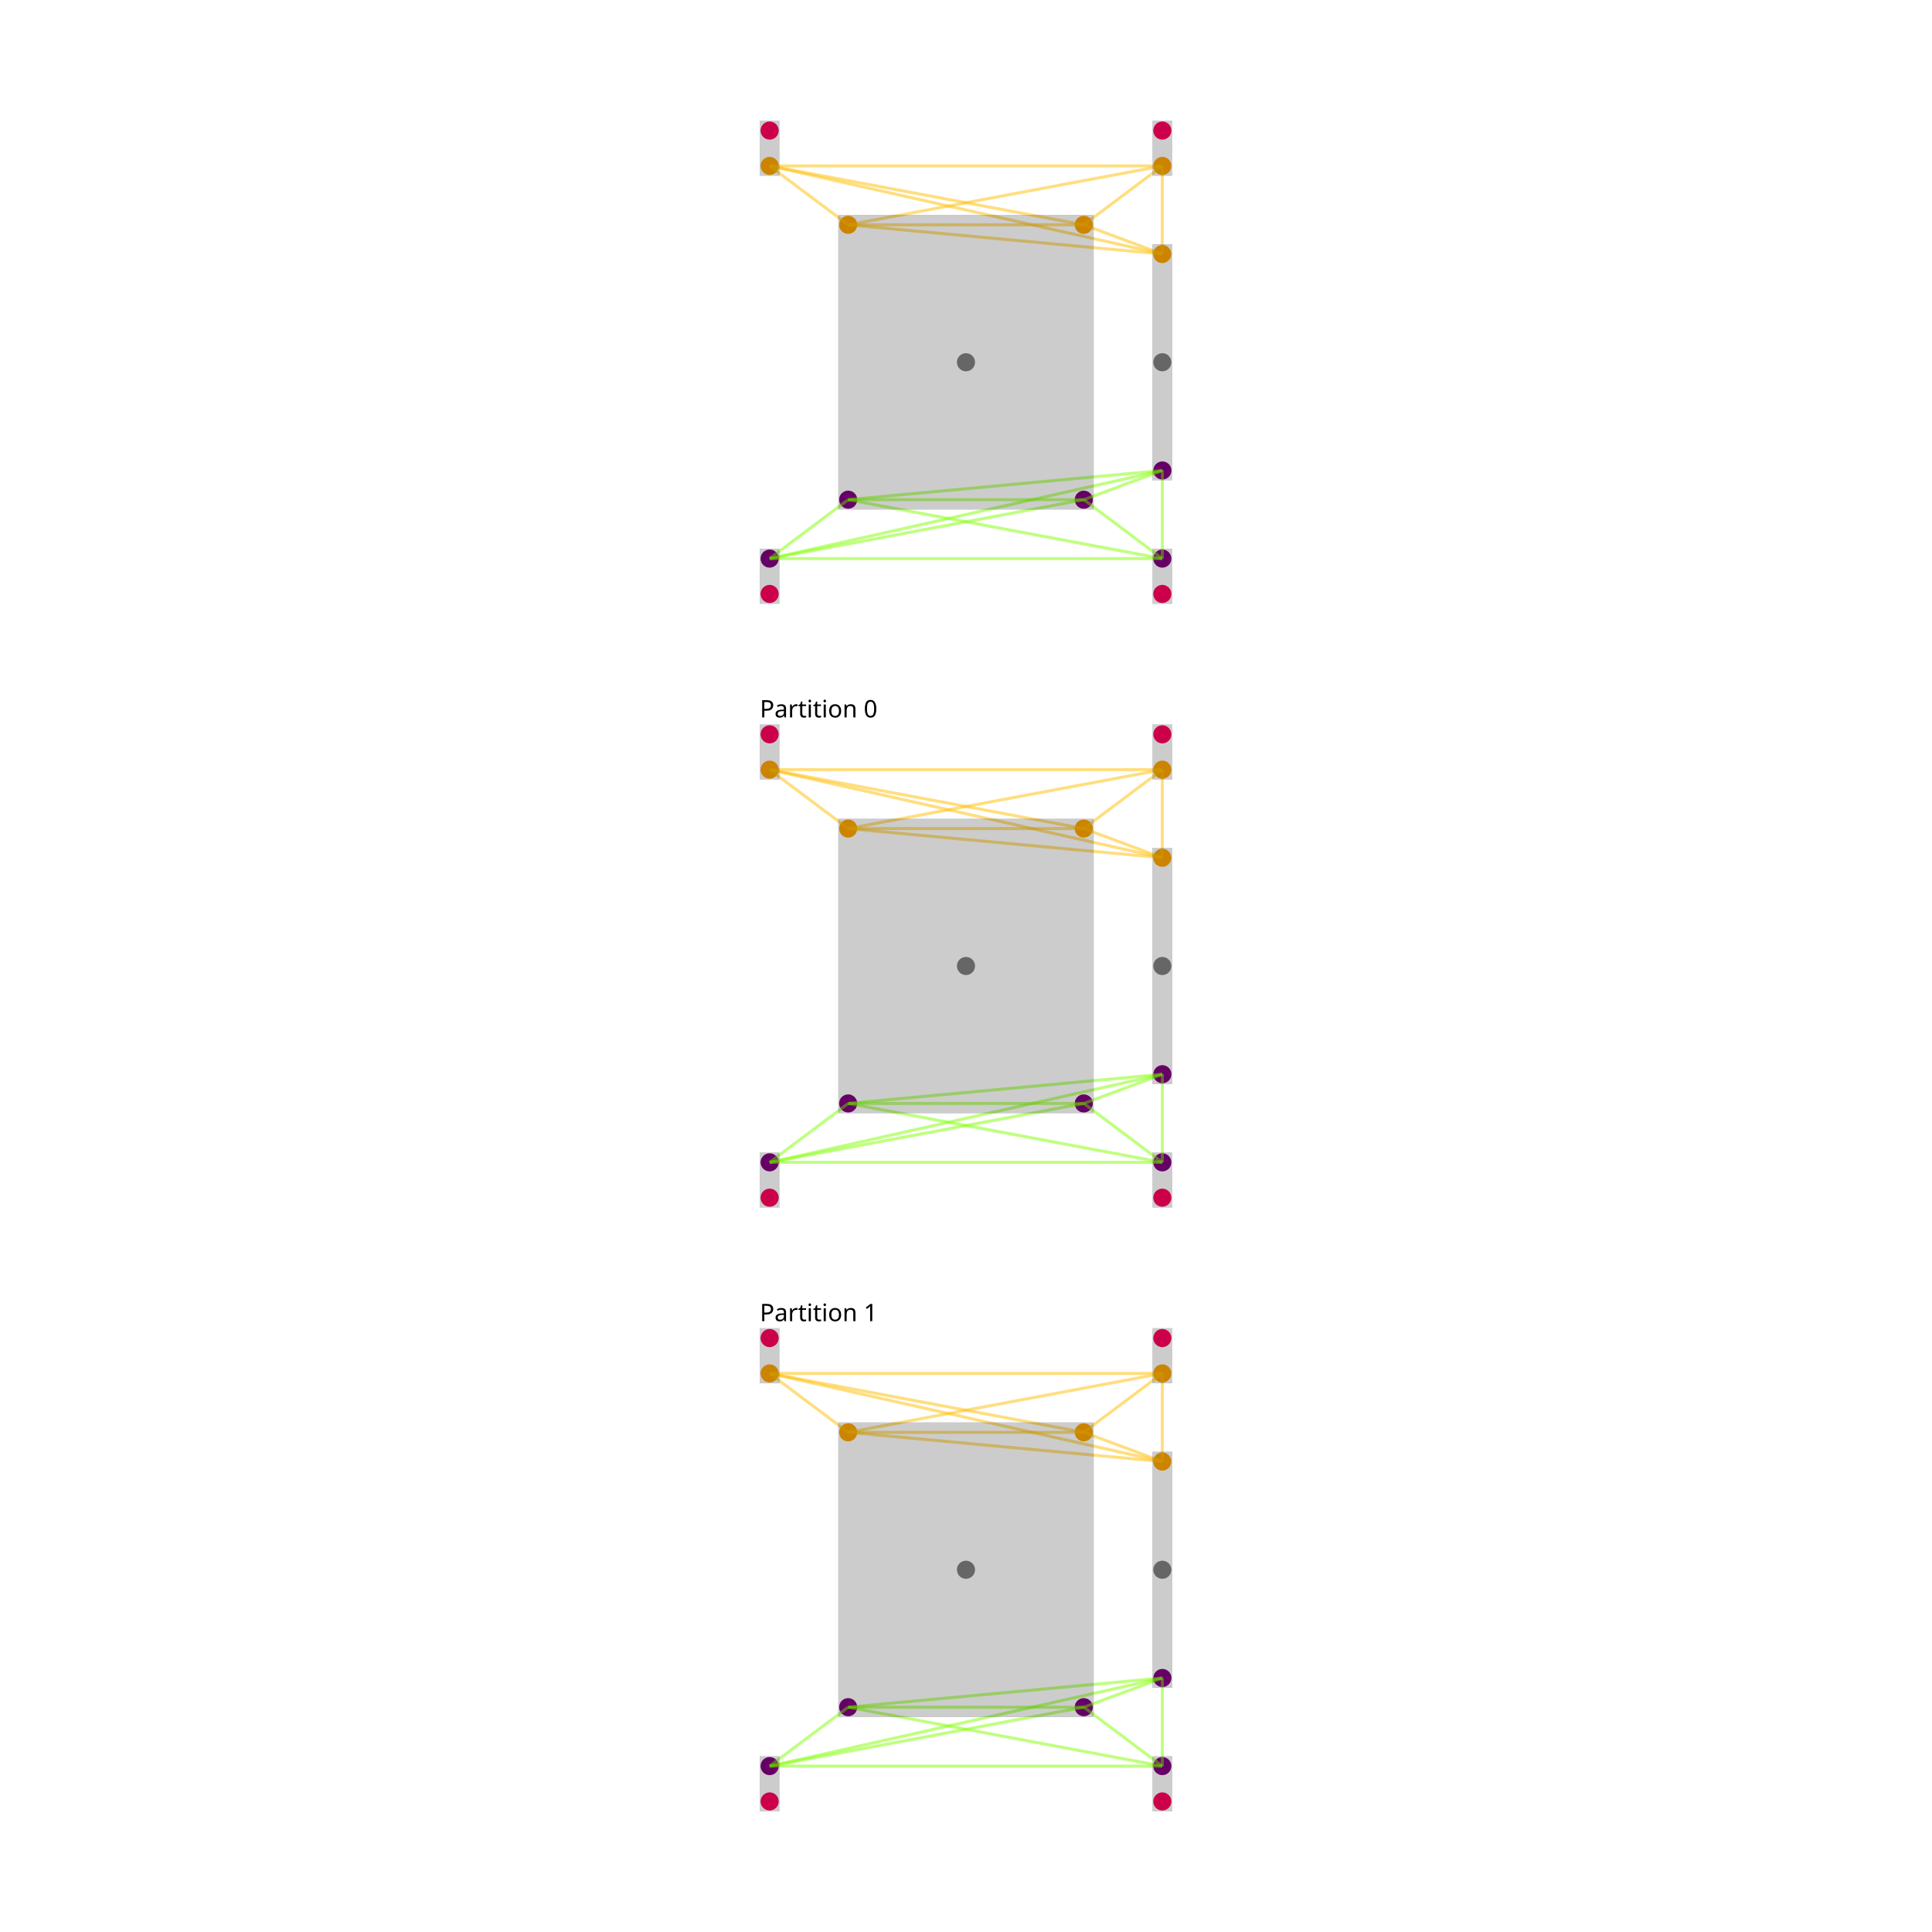
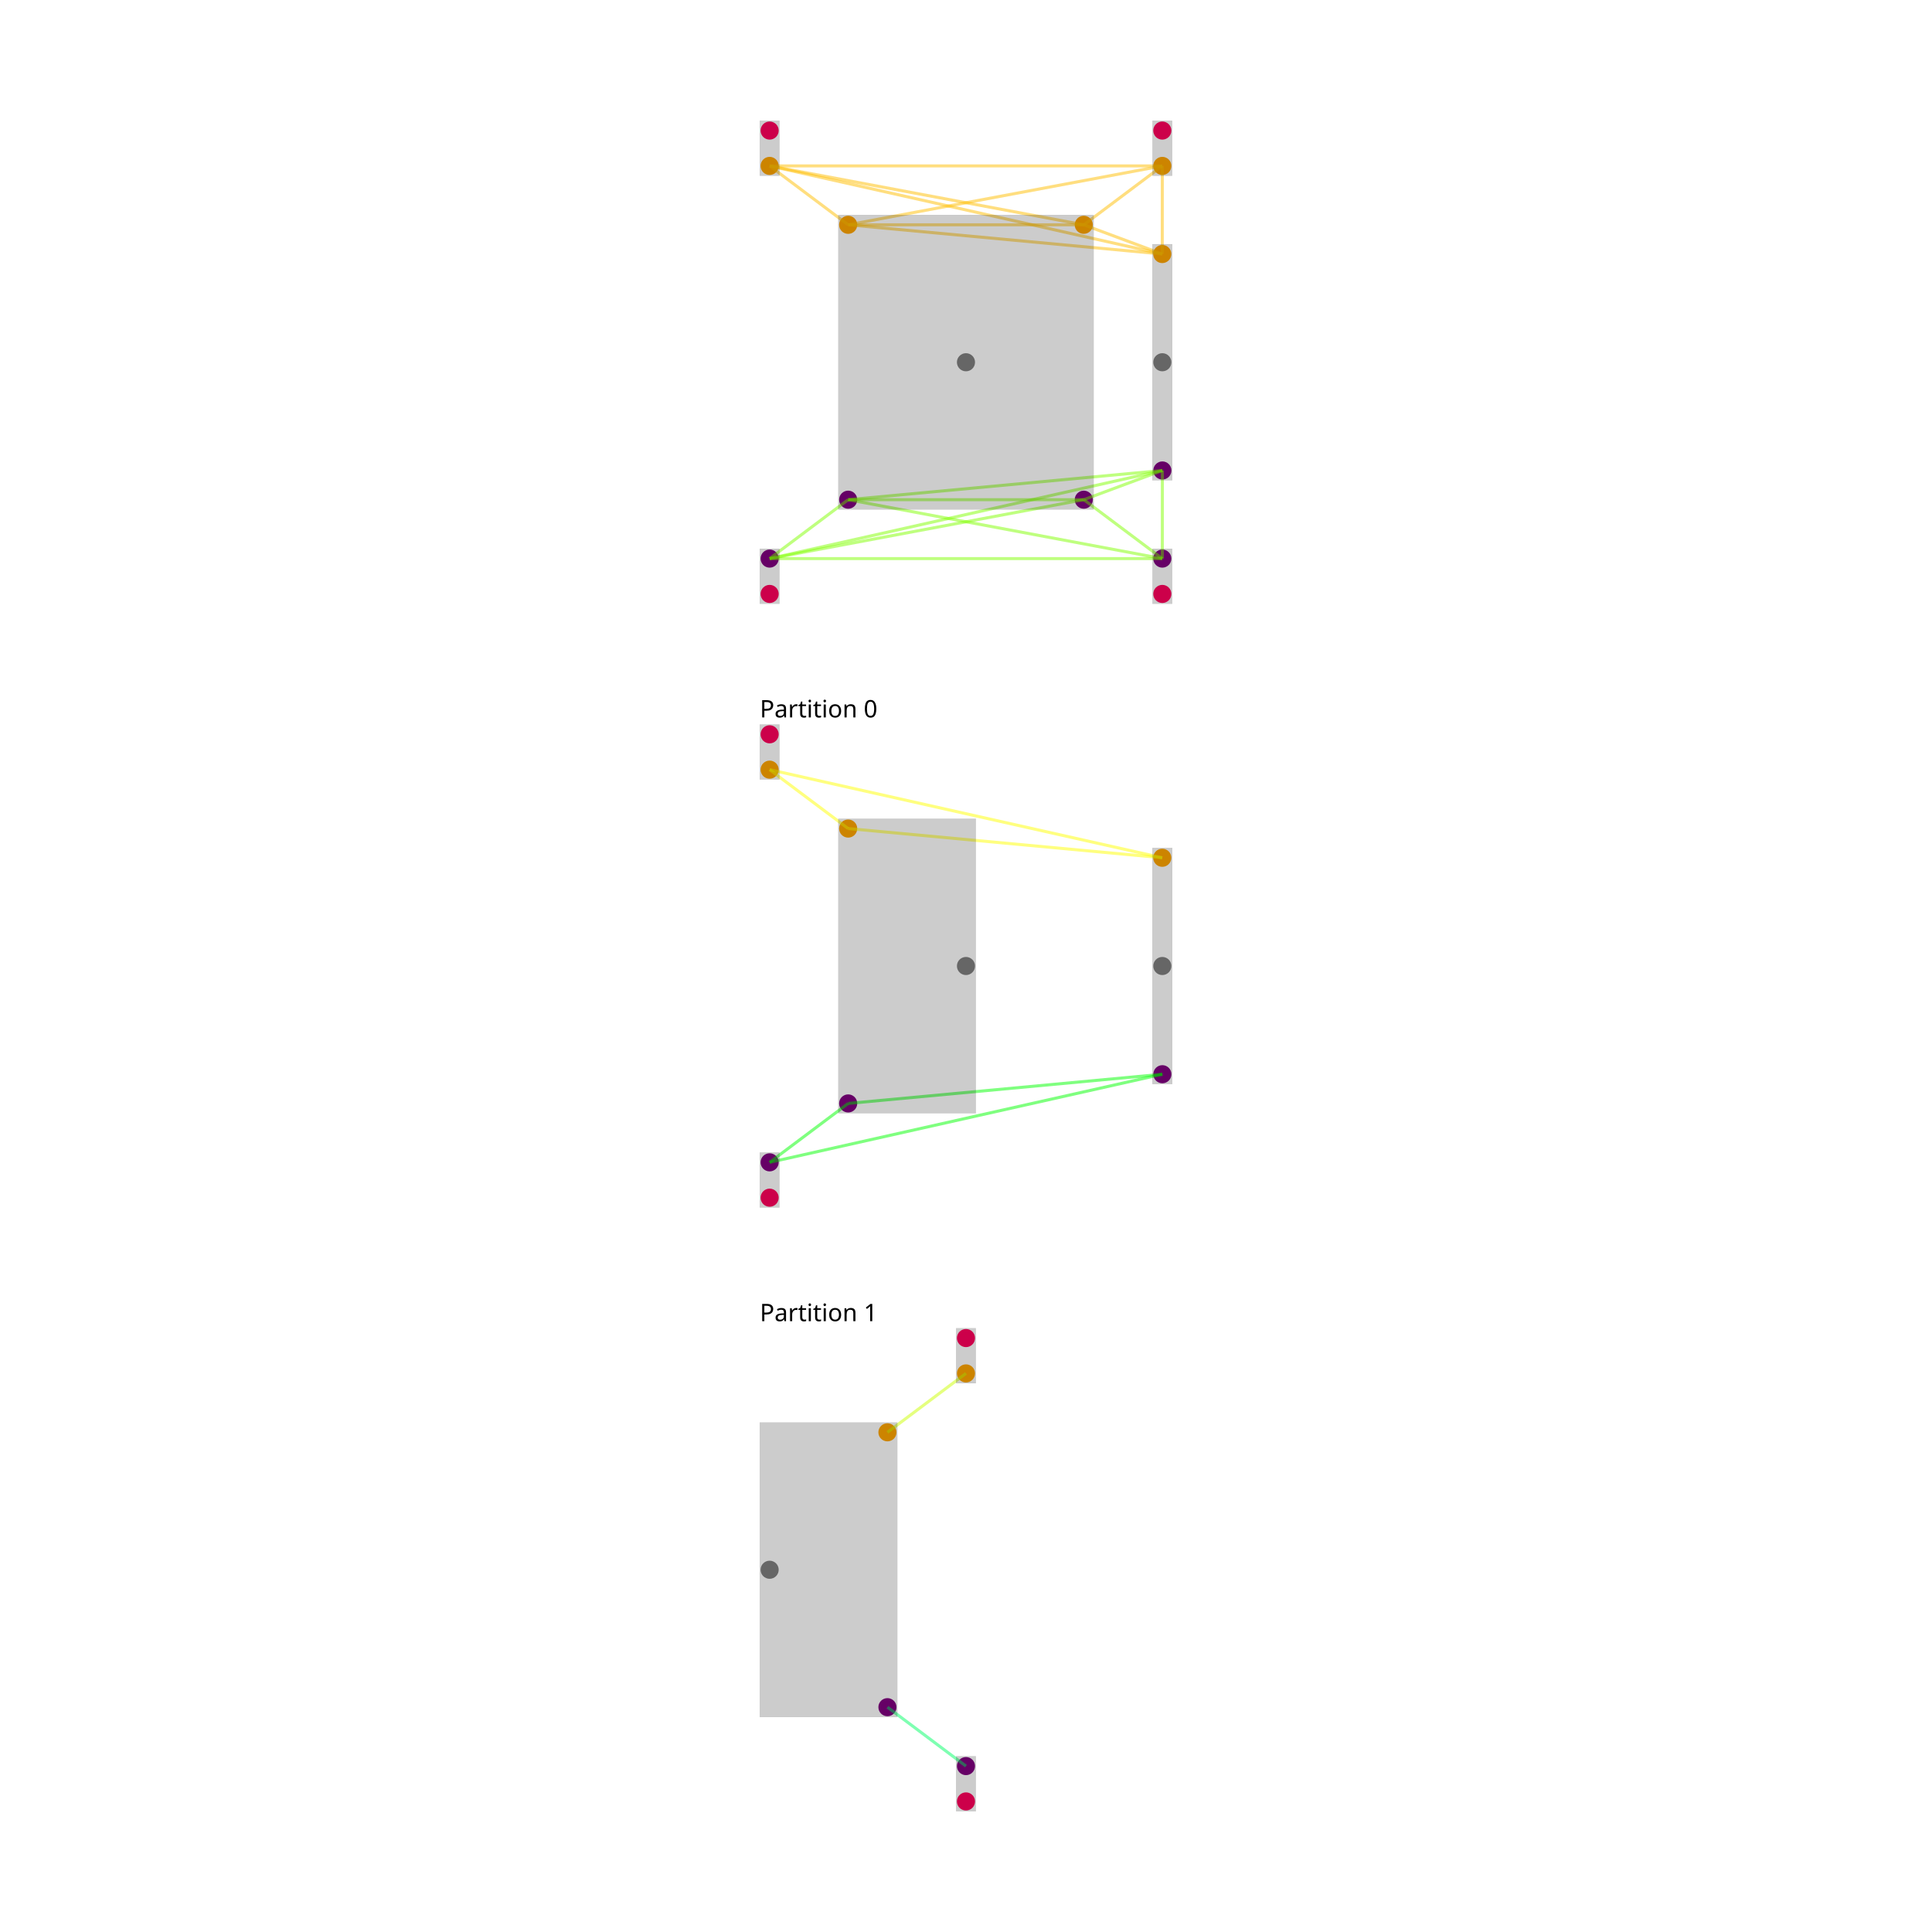
<svg xmlns="http://www.w3.org/2000/svg" width="640" height="640" viewBox="0 0 640 640">
  <rect width="100%" height="100%" fill="white" />
  <g>
    <circle data-type="point" data-label="schematic_component_0_center component_center center_schematic_component_0" data-x="0" data-y="0" cx="319.991" cy="120" r="3" fill="gray" />
  </g>
  <g>
-     <circle data-type="point" data-label="schematic_port_0 vcc unnamedsubcircuit12_connectivity_net0" data-x="-0.6000000000000001" data-y="0.7" cx="280.967" cy="74.472" r="3" fill="orange" />
-   </g>
-   <g>
-     <circle data-type="point" data-label="schematic_port_1 gnd unnamedsubcircuit12_connectivity_net1" data-x="-0.6000000000000001" data-y="-0.7" cx="280.967" cy="165.528" r="3" fill="purple" />
-   </g>
-   <g>
-     <circle data-type="point" data-label="schematic_port_2 vcc unnamedsubcircuit12_connectivity_net0" data-x="0.6000000000000001" data-y="0.7" cx="359.016" cy="74.472" r="3" fill="orange" />
-   </g>
-   <g>
-     <circle data-type="point" data-label="schematic_port_3 gnd unnamedsubcircuit12_connectivity_net1" data-x="0.6000000000000001" data-y="-0.7" cx="359.016" cy="165.528" r="3" fill="purple" />
+     <circle data-type="point" data-label="schematic_port_0 vcc unnamedsubcircuit340_connectivity_net0" data-x="-0.6000000000000001" data-y="0.7" cx="280.967" cy="74.472" r="3" fill="orange" />
+   </g>
+   <g>
+     <circle data-type="point" data-label="schematic_port_1 gnd unnamedsubcircuit340_connectivity_net1" data-x="-0.6000000000000001" data-y="-0.7" cx="280.967" cy="165.528" r="3" fill="purple" />
+   </g>
+   <g>
+     <circle data-type="point" data-label="schematic_port_2 vcc unnamedsubcircuit340_connectivity_net0" data-x="0.6000000000000001" data-y="0.7" cx="359.016" cy="74.472" r="3" fill="orange" />
+   </g>
+   <g>
+     <circle data-type="point" data-label="schematic_port_3 gnd unnamedsubcircuit340_connectivity_net1" data-x="0.6000000000000001" data-y="-0.7" cx="359.016" cy="165.528" r="3" fill="purple" />
  </g>
  <g>
    <circle data-type="point" data-label="schematic_component_1_center component_center center_schematic_component_1" data-x="1" data-y="0" cx="385.032" cy="120" r="3" fill="gray" />
  </g>
  <g>
-     <circle data-type="point" data-label="schematic_port_4 vcc unnamedsubcircuit12_connectivity_net0" data-x="0.9997266500000004" data-y="0.5512093000000002" cx="385.014" cy="84.149" r="3" fill="orange" />
-   </g>
-   <g>
-     <circle data-type="point" data-label="schematic_port_5 gnd unnamedsubcircuit12_connectivity_net1" data-x="1.0002733499999996" data-y="-0.5512093000000002" cx="385.05" cy="155.851" r="3" fill="purple" />
-   </g>
-   <g>
-     <circle data-type="point" data-label="schematic_net_label_0_pin vcc unnamedsubcircuit12_connectivity_net0" data-x="-1" data-y="1" cx="254.95" cy="54.959" r="3" fill="orange" />
+     <circle data-type="point" data-label="schematic_port_4 vcc unnamedsubcircuit340_connectivity_net0" data-x="0.9997266500000004" data-y="0.5512093000000002" cx="385.014" cy="84.149" r="3" fill="orange" />
+   </g>
+   <g>
+     <circle data-type="point" data-label="schematic_port_5 gnd unnamedsubcircuit340_connectivity_net1" data-x="1.0002733499999996" data-y="-0.5512093000000002" cx="385.05" cy="155.851" r="3" fill="purple" />
+   </g>
+   <g>
+     <circle data-type="point" data-label="schematic_net_label_0_pin vcc unnamedsubcircuit340_connectivity_net0" data-x="-1" data-y="1" cx="254.95" cy="54.959" r="3" fill="orange" />
  </g>
  <g>
    <circle data-type="point" data-label="schematic_net_label_0_center netlabel_center schematic_net_label_0_center" data-x="-1" data-y="1.18" cx="254.95" cy="43.252" r="3" fill="hsl(338.4, 100%, 50%, 1)" />
  </g>
  <g>
-     <circle data-type="point" data-label="schematic_net_label_1_pin gnd unnamedsubcircuit12_connectivity_net1" data-x="-1" data-y="-1" cx="254.95" cy="185.041" r="3" fill="purple" />
+     <circle data-type="point" data-label="schematic_net_label_1_pin gnd unnamedsubcircuit340_connectivity_net1" data-x="-1" data-y="-1" cx="254.95" cy="185.041" r="3" fill="purple" />
  </g>
  <g>
    <circle data-type="point" data-label="schematic_net_label_1_center netlabel_center schematic_net_label_1_center" data-x="-1" data-y="-1.18" cx="254.95" cy="196.748" r="3" fill="hsl(338.4, 100%, 50%, 1)" />
  </g>
  <g>
-     <circle data-type="point" data-label="schematic_net_label_2_pin vcc unnamedsubcircuit12_connectivity_net0" data-x="1" data-y="1" cx="385.032" cy="54.959" r="3" fill="orange" />
+     <circle data-type="point" data-label="schematic_net_label_2_pin vcc unnamedsubcircuit340_connectivity_net0" data-x="1" data-y="1" cx="385.032" cy="54.959" r="3" fill="orange" />
  </g>
  <g>
    <circle data-type="point" data-label="schematic_net_label_2_center netlabel_center schematic_net_label_2_center" data-x="1" data-y="1.18" cx="385.032" cy="43.252" r="3" fill="hsl(338.4, 100%, 50%, 1)" />
  </g>
  <g>
-     <circle data-type="point" data-label="schematic_net_label_3_pin gnd unnamedsubcircuit12_connectivity_net1" data-x="1" data-y="-1" cx="385.032" cy="185.041" r="3" fill="purple" />
+     <circle data-type="point" data-label="schematic_net_label_3_pin gnd unnamedsubcircuit340_connectivity_net1" data-x="1" data-y="-1" cx="385.032" cy="185.041" r="3" fill="purple" />
  </g>
  <g>
    <circle data-type="point" data-label="schematic_net_label_3_center netlabel_center schematic_net_label_3_center" data-x="1" data-y="-1.18" cx="385.032" cy="196.748" r="3" fill="hsl(338.4, 100%, 50%, 1)" />
  </g>
  <g>
    <circle data-type="point" data-label="schematic_component_0_center component_center center_schematic_component_0" data-x="0" data-y="-3.0749999999999993" cx="319.991" cy="320" r="3" fill="gray" />
  </g>
  <g>
-     <circle data-type="point" data-label="schematic_port_0 vcc unnamedsubcircuit12_connectivity_net0" data-x="-0.6000000000000001" data-y="-2.374999999999999" cx="280.967" cy="274.472" r="3" fill="orange" />
-   </g>
-   <g>
-     <circle data-type="point" data-label="schematic_port_1 gnd unnamedsubcircuit12_connectivity_net1" data-x="-0.6000000000000001" data-y="-3.7749999999999995" cx="280.967" cy="365.528" r="3" fill="purple" />
-   </g>
-   <g>
-     <circle data-type="point" data-label="schematic_port_2 vcc unnamedsubcircuit12_connectivity_net0" data-x="0.6000000000000001" data-y="-2.374999999999999" cx="359.016" cy="274.472" r="3" fill="orange" />
-   </g>
-   <g>
-     <circle data-type="point" data-label="schematic_port_3 gnd unnamedsubcircuit12_connectivity_net1" data-x="0.6000000000000001" data-y="-3.7749999999999995" cx="359.016" cy="365.528" r="3" fill="purple" />
+     <circle data-type="point" data-label="schematic_port_0 vcc unnamedsubcircuit340_connectivity_net0" data-x="-0.6000000000000001" data-y="-2.374999999999999" cx="280.967" cy="274.472" r="3" fill="orange" />
+   </g>
+   <g>
+     <circle data-type="point" data-label="schematic_port_1 gnd unnamedsubcircuit340_connectivity_net1" data-x="-0.6000000000000001" data-y="-3.7749999999999995" cx="280.967" cy="365.528" r="3" fill="purple" />
  </g>
  <g>
    <circle data-type="point" data-label="schematic_component_1_center component_center center_schematic_component_1" data-x="1" data-y="-3.0749999999999993" cx="385.032" cy="320" r="3" fill="gray" />
  </g>
  <g>
-     <circle data-type="point" data-label="schematic_port_4 vcc unnamedsubcircuit12_connectivity_net0" data-x="0.9997266500000004" data-y="-2.5237906999999993" cx="385.014" cy="284.149" r="3" fill="orange" />
-   </g>
-   <g>
-     <circle data-type="point" data-label="schematic_port_5 gnd unnamedsubcircuit12_connectivity_net1" data-x="1.0002733499999996" data-y="-3.6262092999999993" cx="385.05" cy="355.851" r="3" fill="purple" />
-   </g>
-   <g>
-     <circle data-type="point" data-label="schematic_net_label_0_pin vcc unnamedsubcircuit12_connectivity_net0" data-x="-1" data-y="-2.0749999999999993" cx="254.95" cy="254.959" r="3" fill="orange" />
+     <circle data-type="point" data-label="schematic_port_4 vcc unnamedsubcircuit340_connectivity_net0" data-x="0.9997266500000004" data-y="-2.5237906999999993" cx="385.014" cy="284.149" r="3" fill="orange" />
+   </g>
+   <g>
+     <circle data-type="point" data-label="schematic_port_5 gnd unnamedsubcircuit340_connectivity_net1" data-x="1.0002733499999996" data-y="-3.6262092999999993" cx="385.05" cy="355.851" r="3" fill="purple" />
+   </g>
+   <g>
+     <circle data-type="point" data-label="schematic_net_label_0_pin vcc unnamedsubcircuit340_connectivity_net0" data-x="-1" data-y="-2.0749999999999993" cx="254.95" cy="254.959" r="3" fill="orange" />
  </g>
  <g>
    <circle data-type="point" data-label="schematic_net_label_0_center netlabel_center schematic_net_label_0_center" data-x="-1" data-y="-1.8949999999999994" cx="254.95" cy="243.252" r="3" fill="hsl(338.4, 100%, 50%, 1)" />
  </g>
  <g>
-     <circle data-type="point" data-label="schematic_net_label_1_pin gnd unnamedsubcircuit12_connectivity_net1" data-x="-1" data-y="-4.074999999999999" cx="254.95" cy="385.041" r="3" fill="purple" />
+     <circle data-type="point" data-label="schematic_net_label_1_pin gnd unnamedsubcircuit340_connectivity_net1" data-x="-1" data-y="-4.074999999999999" cx="254.95" cy="385.041" r="3" fill="purple" />
  </g>
  <g>
    <circle data-type="point" data-label="schematic_net_label_1_center netlabel_center schematic_net_label_1_center" data-x="-1" data-y="-4.254999999999999" cx="254.95" cy="396.748" r="3" fill="hsl(338.4, 100%, 50%, 1)" />
  </g>
  <g>
-     <circle data-type="point" data-label="schematic_net_label_2_pin vcc unnamedsubcircuit12_connectivity_net0" data-x="1" data-y="-2.0749999999999993" cx="385.032" cy="254.959" r="3" fill="orange" />
-   </g>
-   <g>
-     <circle data-type="point" data-label="schematic_net_label_2_center netlabel_center schematic_net_label_2_center" data-x="1" data-y="-1.8949999999999994" cx="385.032" cy="243.252" r="3" fill="hsl(338.4, 100%, 50%, 1)" />
-   </g>
-   <g>
-     <circle data-type="point" data-label="schematic_net_label_3_pin gnd unnamedsubcircuit12_connectivity_net1" data-x="1" data-y="-4.074999999999999" cx="385.032" cy="385.041" r="3" fill="purple" />
-   </g>
-   <g>
-     <circle data-type="point" data-label="schematic_net_label_3_center netlabel_center schematic_net_label_3_center" data-x="1" data-y="-4.254999999999999" cx="385.032" cy="396.748" r="3" fill="hsl(338.4, 100%, 50%, 1)" />
-   </g>
-   <g>
-     <circle data-type="point" data-label="schematic_component_0_center component_center center_schematic_component_0" data-x="0" data-y="-6.149999999999998" cx="319.991" cy="520" r="3" fill="gray" />
-   </g>
-   <g>
-     <circle data-type="point" data-label="schematic_port_0 vcc unnamedsubcircuit12_connectivity_net0" data-x="-0.6000000000000001" data-y="-5.4499999999999975" cx="280.967" cy="474.472" r="3" fill="orange" />
-   </g>
-   <g>
-     <circle data-type="point" data-label="schematic_port_1 gnd unnamedsubcircuit12_connectivity_net1" data-x="-0.6000000000000001" data-y="-6.849999999999998" cx="280.967" cy="565.528" r="3" fill="purple" />
-   </g>
-   <g>
-     <circle data-type="point" data-label="schematic_port_2 vcc unnamedsubcircuit12_connectivity_net0" data-x="0.6000000000000001" data-y="-5.4499999999999975" cx="359.016" cy="474.472" r="3" fill="orange" />
-   </g>
-   <g>
-     <circle data-type="point" data-label="schematic_port_3 gnd unnamedsubcircuit12_connectivity_net1" data-x="0.6000000000000001" data-y="-6.849999999999998" cx="359.016" cy="565.528" r="3" fill="purple" />
-   </g>
-   <g>
-     <circle data-type="point" data-label="schematic_component_1_center component_center center_schematic_component_1" data-x="1" data-y="-6.149999999999998" cx="385.032" cy="520" r="3" fill="gray" />
-   </g>
-   <g>
-     <circle data-type="point" data-label="schematic_port_4 vcc unnamedsubcircuit12_connectivity_net0" data-x="0.9997266500000004" data-y="-5.598790699999998" cx="385.014" cy="484.149" r="3" fill="orange" />
-   </g>
-   <g>
-     <circle data-type="point" data-label="schematic_port_5 gnd unnamedsubcircuit12_connectivity_net1" data-x="1.0002733499999996" data-y="-6.701209299999998" cx="385.05" cy="555.851" r="3" fill="purple" />
-   </g>
-   <g>
-     <circle data-type="point" data-label="schematic_net_label_0_pin vcc unnamedsubcircuit12_connectivity_net0" data-x="-1" data-y="-5.149999999999998" cx="254.95" cy="454.959" r="3" fill="orange" />
-   </g>
-   <g>
-     <circle data-type="point" data-label="schematic_net_label_0_center netlabel_center schematic_net_label_0_center" data-x="-1" data-y="-4.969999999999998" cx="254.95" cy="443.252" r="3" fill="hsl(338.4, 100%, 50%, 1)" />
-   </g>
-   <g>
-     <circle data-type="point" data-label="schematic_net_label_1_pin gnd unnamedsubcircuit12_connectivity_net1" data-x="-1" data-y="-7.149999999999998" cx="254.95" cy="585.041" r="3" fill="purple" />
-   </g>
-   <g>
-     <circle data-type="point" data-label="schematic_net_label_1_center netlabel_center schematic_net_label_1_center" data-x="-1" data-y="-7.329999999999997" cx="254.95" cy="596.748" r="3" fill="hsl(338.4, 100%, 50%, 1)" />
-   </g>
-   <g>
-     <circle data-type="point" data-label="schematic_net_label_2_pin vcc unnamedsubcircuit12_connectivity_net0" data-x="1" data-y="-5.149999999999998" cx="385.032" cy="454.959" r="3" fill="orange" />
-   </g>
-   <g>
-     <circle data-type="point" data-label="schematic_net_label_2_center netlabel_center schematic_net_label_2_center" data-x="1" data-y="-4.969999999999998" cx="385.032" cy="443.252" r="3" fill="hsl(338.4, 100%, 50%, 1)" />
-   </g>
-   <g>
-     <circle data-type="point" data-label="schematic_net_label_3_pin gnd unnamedsubcircuit12_connectivity_net1" data-x="1" data-y="-7.149999999999998" cx="385.032" cy="585.041" r="3" fill="purple" />
-   </g>
-   <g>
-     <circle data-type="point" data-label="schematic_net_label_3_center netlabel_center schematic_net_label_3_center" data-x="1" data-y="-7.329999999999997" cx="385.032" cy="596.748" r="3" fill="hsl(338.4, 100%, 50%, 1)" />
+     <circle data-type="point" data-label="schematic_component_0_center component_center center_schematic_component_0" data-x="-1" data-y="-6.149999999999998" cx="254.95" cy="520" r="3" fill="gray" />
+   </g>
+   <g>
+     <circle data-type="point" data-label="schematic_port_2 vcc unnamedsubcircuit340_connectivity_net0" data-x="-0.3999999999999999" data-y="-5.4499999999999975" cx="293.975" cy="474.472" r="3" fill="orange" />
+   </g>
+   <g>
+     <circle data-type="point" data-label="schematic_port_3 gnd unnamedsubcircuit340_connectivity_net1" data-x="-0.3999999999999999" data-y="-6.849999999999998" cx="293.975" cy="565.528" r="3" fill="purple" />
+   </g>
+   <g>
+     <circle data-type="point" data-label="schematic_net_label_2_pin vcc unnamedsubcircuit340_connectivity_net0" data-x="0" data-y="-5.149999999999998" cx="319.991" cy="454.959" r="3" fill="orange" />
+   </g>
+   <g>
+     <circle data-type="point" data-label="schematic_net_label_2_center netlabel_center schematic_net_label_2_center" data-x="0" data-y="-4.969999999999998" cx="319.991" cy="443.252" r="3" fill="hsl(338.4, 100%, 50%, 1)" />
+   </g>
+   <g>
+     <circle data-type="point" data-label="schematic_net_label_3_pin gnd unnamedsubcircuit340_connectivity_net1" data-x="0" data-y="-7.149999999999998" cx="319.991" cy="585.041" r="3" fill="purple" />
+   </g>
+   <g>
+     <circle data-type="point" data-label="schematic_net_label_3_center netlabel_center schematic_net_label_3_center" data-x="0" data-y="-7.329999999999997" cx="319.991" cy="596.748" r="3" fill="hsl(338.4, 100%, 50%, 1)" />
  </g>
  <g>
    <polyline data-points="-0.6000000000000001,0.7 0.6000000000000001,0.7" data-type="line" data-label="" points="280.967,74.472 359.016,74.472" fill="none" stroke="hsl(45, 100%, 50%, 0.5)" stroke-width="1" />
  </g>
  <g>
    <polyline data-points="-0.6000000000000001,0.7 0.9997266500000004,0.5512093000000002" data-type="line" data-label="" points="280.967,74.472 385.014,84.149" fill="none" stroke="hsl(45, 100%, 50%, 0.5)" stroke-width="1" />
  </g>
  <g>
    <polyline data-points="-0.6000000000000001,0.7 -1,1" data-type="line" data-label="" points="280.967,74.472 254.95,54.959" fill="none" stroke="hsl(45, 100%, 50%, 0.5)" stroke-width="1" />
  </g>
  <g>
    <polyline data-points="-0.6000000000000001,0.7 1,1" data-type="line" data-label="" points="280.967,74.472 385.032,54.959" fill="none" stroke="hsl(45, 100%, 50%, 0.5)" stroke-width="1" />
  </g>
  <g>
    <polyline data-points="0.6000000000000001,0.7 0.9997266500000004,0.5512093000000002" data-type="line" data-label="" points="359.016,74.472 385.014,84.149" fill="none" stroke="hsl(45, 100%, 50%, 0.5)" stroke-width="1" />
  </g>
  <g>
    <polyline data-points="0.6000000000000001,0.7 -1,1" data-type="line" data-label="" points="359.016,74.472 254.95,54.959" fill="none" stroke="hsl(45, 100%, 50%, 0.5)" stroke-width="1" />
  </g>
  <g>
    <polyline data-points="0.6000000000000001,0.7 1,1" data-type="line" data-label="" points="359.016,74.472 385.032,54.959" fill="none" stroke="hsl(45, 100%, 50%, 0.5)" stroke-width="1" />
  </g>
  <g>
    <polyline data-points="0.9997266500000004,0.5512093000000002 -1,1" data-type="line" data-label="" points="385.014,84.149 254.95,54.959" fill="none" stroke="hsl(45, 100%, 50%, 0.5)" stroke-width="1" />
  </g>
  <g>
    <polyline data-points="0.9997266500000004,0.5512093000000002 1,1" data-type="line" data-label="" points="385.014,84.149 385.032,54.959" fill="none" stroke="hsl(45, 100%, 50%, 0.5)" stroke-width="1" />
  </g>
  <g>
    <polyline data-points="-1,1 1,1" data-type="line" data-label="" points="254.95,54.959 385.032,54.959" fill="none" stroke="hsl(45, 100%, 50%, 0.5)" stroke-width="1" />
  </g>
  <g>
    <polyline data-points="-0.6000000000000001,-0.7 0.6000000000000001,-0.7" data-type="line" data-label="" points="280.967,165.528 359.016,165.528" fill="none" stroke="hsl(90, 100%, 50%, 0.5)" stroke-width="1" />
  </g>
  <g>
    <polyline data-points="-0.6000000000000001,-0.7 1.0002733499999996,-0.5512093000000002" data-type="line" data-label="" points="280.967,165.528 385.05,155.851" fill="none" stroke="hsl(90, 100%, 50%, 0.5)" stroke-width="1" />
  </g>
  <g>
    <polyline data-points="-0.6000000000000001,-0.7 -1,-1" data-type="line" data-label="" points="280.967,165.528 254.95,185.041" fill="none" stroke="hsl(90, 100%, 50%, 0.5)" stroke-width="1" />
  </g>
  <g>
    <polyline data-points="-0.6000000000000001,-0.7 1,-1" data-type="line" data-label="" points="280.967,165.528 385.032,185.041" fill="none" stroke="hsl(90, 100%, 50%, 0.5)" stroke-width="1" />
  </g>
  <g>
    <polyline data-points="0.6000000000000001,-0.7 1.0002733499999996,-0.5512093000000002" data-type="line" data-label="" points="359.016,165.528 385.05,155.851" fill="none" stroke="hsl(90, 100%, 50%, 0.5)" stroke-width="1" />
  </g>
  <g>
    <polyline data-points="0.6000000000000001,-0.7 -1,-1" data-type="line" data-label="" points="359.016,165.528 254.95,185.041" fill="none" stroke="hsl(90, 100%, 50%, 0.5)" stroke-width="1" />
  </g>
  <g>
    <polyline data-points="0.6000000000000001,-0.7 1,-1" data-type="line" data-label="" points="359.016,165.528 385.032,185.041" fill="none" stroke="hsl(90, 100%, 50%, 0.5)" stroke-width="1" />
  </g>
  <g>
    <polyline data-points="1.0002733499999996,-0.5512093000000002 -1,-1" data-type="line" data-label="" points="385.05,155.851 254.95,185.041" fill="none" stroke="hsl(90, 100%, 50%, 0.5)" stroke-width="1" />
  </g>
  <g>
    <polyline data-points="1.0002733499999996,-0.5512093000000002 1,-1" data-type="line" data-label="" points="385.05,155.851 385.032,185.041" fill="none" stroke="hsl(90, 100%, 50%, 0.5)" stroke-width="1" />
  </g>
  <g>
    <polyline data-points="-1,-1 1,-1" data-type="line" data-label="" points="254.95,185.041 385.032,185.041" fill="none" stroke="hsl(90, 100%, 50%, 0.5)" stroke-width="1" />
  </g>
  <g>
-     <polyline data-points="-0.6000000000000001,-2.374999999999999 0.6000000000000001,-2.374999999999999" data-type="line" data-label="" points="280.967,274.472 359.016,274.472" fill="none" stroke="hsl(45, 100%, 50%, 0.5)" stroke-width="1" />
-   </g>
-   <g>
-     <polyline data-points="-0.6000000000000001,-2.374999999999999 0.9997266500000004,-2.5237906999999993" data-type="line" data-label="" points="280.967,274.472 385.014,284.149" fill="none" stroke="hsl(45, 100%, 50%, 0.5)" stroke-width="1" />
-   </g>
-   <g>
-     <polyline data-points="-0.6000000000000001,-2.374999999999999 -1,-2.0749999999999993" data-type="line" data-label="" points="280.967,274.472 254.95,254.959" fill="none" stroke="hsl(45, 100%, 50%, 0.5)" stroke-width="1" />
-   </g>
-   <g>
-     <polyline data-points="-0.6000000000000001,-2.374999999999999 1,-2.0749999999999993" data-type="line" data-label="" points="280.967,274.472 385.032,254.959" fill="none" stroke="hsl(45, 100%, 50%, 0.5)" stroke-width="1" />
-   </g>
-   <g>
-     <polyline data-points="0.6000000000000001,-2.374999999999999 0.9997266500000004,-2.5237906999999993" data-type="line" data-label="" points="359.016,274.472 385.014,284.149" fill="none" stroke="hsl(45, 100%, 50%, 0.5)" stroke-width="1" />
-   </g>
-   <g>
-     <polyline data-points="0.6000000000000001,-2.374999999999999 -1,-2.0749999999999993" data-type="line" data-label="" points="359.016,274.472 254.95,254.959" fill="none" stroke="hsl(45, 100%, 50%, 0.5)" stroke-width="1" />
-   </g>
-   <g>
-     <polyline data-points="0.6000000000000001,-2.374999999999999 1,-2.0749999999999993" data-type="line" data-label="" points="359.016,274.472 385.032,254.959" fill="none" stroke="hsl(45, 100%, 50%, 0.5)" stroke-width="1" />
-   </g>
-   <g>
-     <polyline data-points="0.9997266500000004,-2.5237906999999993 -1,-2.0749999999999993" data-type="line" data-label="" points="385.014,284.149 254.95,254.959" fill="none" stroke="hsl(45, 100%, 50%, 0.5)" stroke-width="1" />
-   </g>
-   <g>
-     <polyline data-points="0.9997266500000004,-2.5237906999999993 1,-2.0749999999999993" data-type="line" data-label="" points="385.014,284.149 385.032,254.959" fill="none" stroke="hsl(45, 100%, 50%, 0.5)" stroke-width="1" />
-   </g>
-   <g>
-     <polyline data-points="-1,-2.0749999999999993 1,-2.0749999999999993" data-type="line" data-label="" points="254.95,254.959 385.032,254.959" fill="none" stroke="hsl(45, 100%, 50%, 0.5)" stroke-width="1" />
-   </g>
-   <g>
-     <polyline data-points="-0.6000000000000001,-3.7749999999999995 0.6000000000000001,-3.7749999999999995" data-type="line" data-label="" points="280.967,365.528 359.016,365.528" fill="none" stroke="hsl(90, 100%, 50%, 0.5)" stroke-width="1" />
-   </g>
-   <g>
-     <polyline data-points="-0.6000000000000001,-3.7749999999999995 1.0002733499999996,-3.6262092999999993" data-type="line" data-label="" points="280.967,365.528 385.05,355.851" fill="none" stroke="hsl(90, 100%, 50%, 0.5)" stroke-width="1" />
-   </g>
-   <g>
-     <polyline data-points="-0.6000000000000001,-3.7749999999999995 -1,-4.074999999999999" data-type="line" data-label="" points="280.967,365.528 254.95,385.041" fill="none" stroke="hsl(90, 100%, 50%, 0.5)" stroke-width="1" />
-   </g>
-   <g>
-     <polyline data-points="-0.6000000000000001,-3.7749999999999995 1,-4.074999999999999" data-type="line" data-label="" points="280.967,365.528 385.032,385.041" fill="none" stroke="hsl(90, 100%, 50%, 0.5)" stroke-width="1" />
-   </g>
-   <g>
-     <polyline data-points="0.6000000000000001,-3.7749999999999995 1.0002733499999996,-3.6262092999999993" data-type="line" data-label="" points="359.016,365.528 385.05,355.851" fill="none" stroke="hsl(90, 100%, 50%, 0.5)" stroke-width="1" />
-   </g>
-   <g>
-     <polyline data-points="0.6000000000000001,-3.7749999999999995 -1,-4.074999999999999" data-type="line" data-label="" points="359.016,365.528 254.95,385.041" fill="none" stroke="hsl(90, 100%, 50%, 0.5)" stroke-width="1" />
-   </g>
-   <g>
-     <polyline data-points="0.6000000000000001,-3.7749999999999995 1,-4.074999999999999" data-type="line" data-label="" points="359.016,365.528 385.032,385.041" fill="none" stroke="hsl(90, 100%, 50%, 0.5)" stroke-width="1" />
-   </g>
-   <g>
-     <polyline data-points="1.0002733499999996,-3.6262092999999993 -1,-4.074999999999999" data-type="line" data-label="" points="385.05,355.851 254.95,385.041" fill="none" stroke="hsl(90, 100%, 50%, 0.5)" stroke-width="1" />
-   </g>
-   <g>
-     <polyline data-points="1.0002733499999996,-3.6262092999999993 1,-4.074999999999999" data-type="line" data-label="" points="385.05,355.851 385.032,385.041" fill="none" stroke="hsl(90, 100%, 50%, 0.5)" stroke-width="1" />
-   </g>
-   <g>
-     <polyline data-points="-1,-4.074999999999999 1,-4.074999999999999" data-type="line" data-label="" points="254.95,385.041 385.032,385.041" fill="none" stroke="hsl(90, 100%, 50%, 0.5)" stroke-width="1" />
-   </g>
-   <g>
-     <polyline data-points="-0.6000000000000001,-5.4499999999999975 0.6000000000000001,-5.4499999999999975" data-type="line" data-label="" points="280.967,474.472 359.016,474.472" fill="none" stroke="hsl(45, 100%, 50%, 0.5)" stroke-width="1" />
-   </g>
-   <g>
-     <polyline data-points="-0.6000000000000001,-5.4499999999999975 0.9997266500000004,-5.598790699999998" data-type="line" data-label="" points="280.967,474.472 385.014,484.149" fill="none" stroke="hsl(45, 100%, 50%, 0.5)" stroke-width="1" />
-   </g>
-   <g>
-     <polyline data-points="-0.6000000000000001,-5.4499999999999975 -1,-5.149999999999998" data-type="line" data-label="" points="280.967,474.472 254.95,454.959" fill="none" stroke="hsl(45, 100%, 50%, 0.5)" stroke-width="1" />
-   </g>
-   <g>
-     <polyline data-points="-0.6000000000000001,-5.4499999999999975 1,-5.149999999999998" data-type="line" data-label="" points="280.967,474.472 385.032,454.959" fill="none" stroke="hsl(45, 100%, 50%, 0.5)" stroke-width="1" />
-   </g>
-   <g>
-     <polyline data-points="0.6000000000000001,-5.4499999999999975 0.9997266500000004,-5.598790699999998" data-type="line" data-label="" points="359.016,474.472 385.014,484.149" fill="none" stroke="hsl(45, 100%, 50%, 0.5)" stroke-width="1" />
-   </g>
-   <g>
-     <polyline data-points="0.6000000000000001,-5.4499999999999975 -1,-5.149999999999998" data-type="line" data-label="" points="359.016,474.472 254.95,454.959" fill="none" stroke="hsl(45, 100%, 50%, 0.5)" stroke-width="1" />
-   </g>
-   <g>
-     <polyline data-points="0.6000000000000001,-5.4499999999999975 1,-5.149999999999998" data-type="line" data-label="" points="359.016,474.472 385.032,454.959" fill="none" stroke="hsl(45, 100%, 50%, 0.5)" stroke-width="1" />
-   </g>
-   <g>
-     <polyline data-points="0.9997266500000004,-5.598790699999998 -1,-5.149999999999998" data-type="line" data-label="" points="385.014,484.149 254.95,454.959" fill="none" stroke="hsl(45, 100%, 50%, 0.5)" stroke-width="1" />
-   </g>
-   <g>
-     <polyline data-points="0.9997266500000004,-5.598790699999998 1,-5.149999999999998" data-type="line" data-label="" points="385.014,484.149 385.032,454.959" fill="none" stroke="hsl(45, 100%, 50%, 0.5)" stroke-width="1" />
-   </g>
-   <g>
-     <polyline data-points="-1,-5.149999999999998 1,-5.149999999999998" data-type="line" data-label="" points="254.95,454.959 385.032,454.959" fill="none" stroke="hsl(45, 100%, 50%, 0.5)" stroke-width="1" />
-   </g>
-   <g>
-     <polyline data-points="-0.6000000000000001,-6.849999999999998 0.6000000000000001,-6.849999999999998" data-type="line" data-label="" points="280.967,565.528 359.016,565.528" fill="none" stroke="hsl(90, 100%, 50%, 0.5)" stroke-width="1" />
-   </g>
-   <g>
-     <polyline data-points="-0.6000000000000001,-6.849999999999998 1.0002733499999996,-6.701209299999998" data-type="line" data-label="" points="280.967,565.528 385.05,555.851" fill="none" stroke="hsl(90, 100%, 50%, 0.5)" stroke-width="1" />
-   </g>
-   <g>
-     <polyline data-points="-0.6000000000000001,-6.849999999999998 -1,-7.149999999999998" data-type="line" data-label="" points="280.967,565.528 254.95,585.041" fill="none" stroke="hsl(90, 100%, 50%, 0.5)" stroke-width="1" />
-   </g>
-   <g>
-     <polyline data-points="-0.6000000000000001,-6.849999999999998 1,-7.149999999999998" data-type="line" data-label="" points="280.967,565.528 385.032,585.041" fill="none" stroke="hsl(90, 100%, 50%, 0.5)" stroke-width="1" />
-   </g>
-   <g>
-     <polyline data-points="0.6000000000000001,-6.849999999999998 1.0002733499999996,-6.701209299999998" data-type="line" data-label="" points="359.016,565.528 385.05,555.851" fill="none" stroke="hsl(90, 100%, 50%, 0.5)" stroke-width="1" />
-   </g>
-   <g>
-     <polyline data-points="0.6000000000000001,-6.849999999999998 -1,-7.149999999999998" data-type="line" data-label="" points="359.016,565.528 254.95,585.041" fill="none" stroke="hsl(90, 100%, 50%, 0.5)" stroke-width="1" />
-   </g>
-   <g>
-     <polyline data-points="0.6000000000000001,-6.849999999999998 1,-7.149999999999998" data-type="line" data-label="" points="359.016,565.528 385.032,585.041" fill="none" stroke="hsl(90, 100%, 50%, 0.5)" stroke-width="1" />
-   </g>
-   <g>
-     <polyline data-points="1.0002733499999996,-6.701209299999998 -1,-7.149999999999998" data-type="line" data-label="" points="385.05,555.851 254.95,585.041" fill="none" stroke="hsl(90, 100%, 50%, 0.5)" stroke-width="1" />
-   </g>
-   <g>
-     <polyline data-points="1.0002733499999996,-6.701209299999998 1,-7.149999999999998" data-type="line" data-label="" points="385.05,555.851 385.032,585.041" fill="none" stroke="hsl(90, 100%, 50%, 0.5)" stroke-width="1" />
-   </g>
-   <g>
-     <polyline data-points="-1,-7.149999999999998 1,-7.149999999999998" data-type="line" data-label="" points="254.95,585.041 385.032,585.041" fill="none" stroke="hsl(90, 100%, 50%, 0.5)" stroke-width="1" />
+     <polyline data-points="-0.6000000000000001,-2.374999999999999 0.9997266500000004,-2.5237906999999993" data-type="line" data-label="" points="280.967,274.472 385.014,284.149" fill="none" stroke="hsl(60, 100%, 50%, 0.5)" stroke-width="1" />
+   </g>
+   <g>
+     <polyline data-points="-0.6000000000000001,-2.374999999999999 -1,-2.0749999999999993" data-type="line" data-label="" points="280.967,274.472 254.95,254.959" fill="none" stroke="hsl(60, 100%, 50%, 0.5)" stroke-width="1" />
+   </g>
+   <g>
+     <polyline data-points="0.9997266500000004,-2.5237906999999993 -1,-2.0749999999999993" data-type="line" data-label="" points="385.014,284.149 254.95,254.959" fill="none" stroke="hsl(60, 100%, 50%, 0.5)" stroke-width="1" />
+   </g>
+   <g>
+     <polyline data-points="-0.6000000000000001,-3.7749999999999995 1.0002733499999996,-3.6262092999999993" data-type="line" data-label="" points="280.967,365.528 385.05,355.851" fill="none" stroke="hsl(120, 100%, 50%, 0.5)" stroke-width="1" />
+   </g>
+   <g>
+     <polyline data-points="-0.6000000000000001,-3.7749999999999995 -1,-4.074999999999999" data-type="line" data-label="" points="280.967,365.528 254.95,385.041" fill="none" stroke="hsl(120, 100%, 50%, 0.5)" stroke-width="1" />
+   </g>
+   <g>
+     <polyline data-points="1.0002733499999996,-3.6262092999999993 -1,-4.074999999999999" data-type="line" data-label="" points="385.05,355.851 254.95,385.041" fill="none" stroke="hsl(120, 100%, 50%, 0.5)" stroke-width="1" />
+   </g>
+   <g>
+     <polyline data-points="-0.3999999999999999,-5.4499999999999975 0,-5.149999999999998" data-type="line" data-label="" points="293.975,474.472 319.991,454.959" fill="none" stroke="hsl(72, 100%, 50%, 0.5)" stroke-width="1" />
+   </g>
+   <g>
+     <polyline data-points="-0.3999999999999999,-6.849999999999998 0,-7.149999999999998" data-type="line" data-label="" points="293.975,565.528 319.991,585.041" fill="none" stroke="hsl(144, 100%, 50%, 0.5)" stroke-width="1" />
  </g>
  <g>
    <rect data-type="rect" data-label="schematic_component_0" data-x="0" data-y="0" x="277.715" y="71.22" width="84.553" height="97.561" fill="rgba(0, 0, 0, 0.2)" stroke="black" stroke-width="0.015" />
  </g>
  <g>
    <rect data-type="rect" data-label="schematic_component_1" data-x="1" data-y="0" x="381.762" y="80.897" width="6.54" height="78.206" fill="rgba(0, 0, 0, 0.2)" stroke="black" stroke-width="0.015" />
  </g>
  <g>
    <rect data-type="rect" data-label="schematic_net_label_0" data-x="-1" data-y="1.0899999999999999" x="251.698" y="40" width="6.504" height="18.211" fill="rgba(0, 0, 0, 0.2)" stroke="black" stroke-width="0.015" />
  </g>
  <g>
    <rect data-type="rect" data-label="schematic_net_label_1" data-x="-1" data-y="-1.0899999999999999" x="251.698" y="181.789" width="6.504" height="18.211" fill="rgba(0, 0, 0, 0.2)" stroke="black" stroke-width="0.015" />
  </g>
  <g>
    <rect data-type="rect" data-label="schematic_net_label_2" data-x="1" data-y="1.0899999999999999" x="381.78" y="40" width="6.504" height="18.211" fill="rgba(0, 0, 0, 0.2)" stroke="black" stroke-width="0.015" />
  </g>
  <g>
    <rect data-type="rect" data-label="schematic_net_label_3" data-x="1" data-y="-1.0899999999999999" x="381.78" y="181.789" width="6.504" height="18.211" fill="rgba(0, 0, 0, 0.2)" stroke="black" stroke-width="0.015" />
  </g>
  <g>
-     <rect data-type="rect" data-label="schematic_component_0" data-x="0" data-y="-3.0749999999999993" x="277.715" y="271.22" width="84.553" height="97.561" fill="rgba(0, 0, 0, 0.2)" stroke="black" stroke-width="0.015" />
+     <rect data-type="rect" data-label="schematic_component_0" data-x="-0.30000000000000004" data-y="-3.0749999999999993" x="277.715" y="271.22" width="45.528" height="97.561" fill="rgba(0, 0, 0, 0.2)" stroke="black" stroke-width="0.015" />
  </g>
  <g>
    <rect data-type="rect" data-label="schematic_component_1" data-x="1" data-y="-3.0749999999999993" x="381.762" y="280.897" width="6.54" height="78.206" fill="rgba(0, 0, 0, 0.2)" stroke="black" stroke-width="0.015" />
  </g>
  <g>
    <rect data-type="rect" data-label="schematic_net_label_0" data-x="-1" data-y="-1.9849999999999994" x="251.698" y="240" width="6.504" height="18.211" fill="rgba(0, 0, 0, 0.2)" stroke="black" stroke-width="0.015" />
  </g>
  <g>
    <rect data-type="rect" data-label="schematic_net_label_1" data-x="-1" data-y="-4.164999999999999" x="251.698" y="381.789" width="6.504" height="18.211" fill="rgba(0, 0, 0, 0.2)" stroke="black" stroke-width="0.015" />
  </g>
  <g>
-     <rect data-type="rect" data-label="schematic_net_label_2" data-x="1" data-y="-1.9849999999999994" x="381.78" y="240" width="6.504" height="18.211" fill="rgba(0, 0, 0, 0.2)" stroke="black" stroke-width="0.015" />
-   </g>
-   <g>
-     <rect data-type="rect" data-label="schematic_net_label_3" data-x="1" data-y="-4.164999999999999" x="381.78" y="381.789" width="6.504" height="18.211" fill="rgba(0, 0, 0, 0.2)" stroke="black" stroke-width="0.015" />
-   </g>
-   <g>
-     <rect data-type="rect" data-label="schematic_component_0" data-x="0" data-y="-6.149999999999998" x="277.715" y="471.22" width="84.553" height="97.561" fill="rgba(0, 0, 0, 0.2)" stroke="black" stroke-width="0.015" />
-   </g>
-   <g>
-     <rect data-type="rect" data-label="schematic_component_1" data-x="1" data-y="-6.149999999999998" x="381.762" y="480.897" width="6.54" height="78.206" fill="rgba(0, 0, 0, 0.2)" stroke="black" stroke-width="0.015" />
-   </g>
-   <g>
-     <rect data-type="rect" data-label="schematic_net_label_0" data-x="-1" data-y="-5.059999999999998" x="251.698" y="440" width="6.504" height="18.211" fill="rgba(0, 0, 0, 0.2)" stroke="black" stroke-width="0.015" />
-   </g>
-   <g>
-     <rect data-type="rect" data-label="schematic_net_label_1" data-x="-1" data-y="-7.2399999999999975" x="251.698" y="581.789" width="6.504" height="18.211" fill="rgba(0, 0, 0, 0.2)" stroke="black" stroke-width="0.015" />
-   </g>
-   <g>
-     <rect data-type="rect" data-label="schematic_net_label_2" data-x="1" data-y="-5.059999999999998" x="381.78" y="440" width="6.504" height="18.211" fill="rgba(0, 0, 0, 0.2)" stroke="black" stroke-width="0.015" />
-   </g>
-   <g>
-     <rect data-type="rect" data-label="schematic_net_label_3" data-x="1" data-y="-7.2399999999999975" x="381.78" y="581.789" width="6.504" height="18.211" fill="rgba(0, 0, 0, 0.2)" stroke="black" stroke-width="0.015" />
+     <rect data-type="rect" data-label="schematic_component_0" data-x="-0.7" data-y="-6.149999999999998" x="251.698" y="471.22" width="45.528" height="97.561" fill="rgba(0, 0, 0, 0.2)" stroke="black" stroke-width="0.015" />
+   </g>
+   <g>
+     <rect data-type="rect" data-label="schematic_net_label_2" data-x="0" data-y="-5.059999999999998" x="316.739" y="440" width="6.504" height="18.211" fill="rgba(0, 0, 0, 0.2)" stroke="black" stroke-width="0.015" />
+   </g>
+   <g>
+     <rect data-type="rect" data-label="schematic_net_label_3" data-x="0" data-y="-7.2399999999999975" x="316.739" y="581.789" width="6.504" height="18.211" fill="rgba(0, 0, 0, 0.2)" stroke="black" stroke-width="0.015" />
  </g>
  <text data-type="text" data-label="Partition 0" data-x="-1.05" data-y="-1.8449999999999995" x="251.698" y="240" fill="black" font-size="8" font-family="sans-serif" text-anchor="start" dominant-baseline="text-after-edge">Partition 0</text>
  <text data-type="text" data-label="Partition 1" data-x="-1.05" data-y="-4.919999999999998" x="251.698" y="440" fill="black" font-size="8" font-family="sans-serif" text-anchor="start" dominant-baseline="text-after-edge">Partition 1</text>
  <g id="crosshair" style="display: none">
    <line id="crosshair-h" y1="0" y2="640" stroke="#666" stroke-width="0.5" />
    <line id="crosshair-v" x1="0" x2="640" stroke="#666" stroke-width="0.5" />
    <text id="coordinates" font-family="monospace" font-size="12" fill="#666" />
  </g>
</svg>
